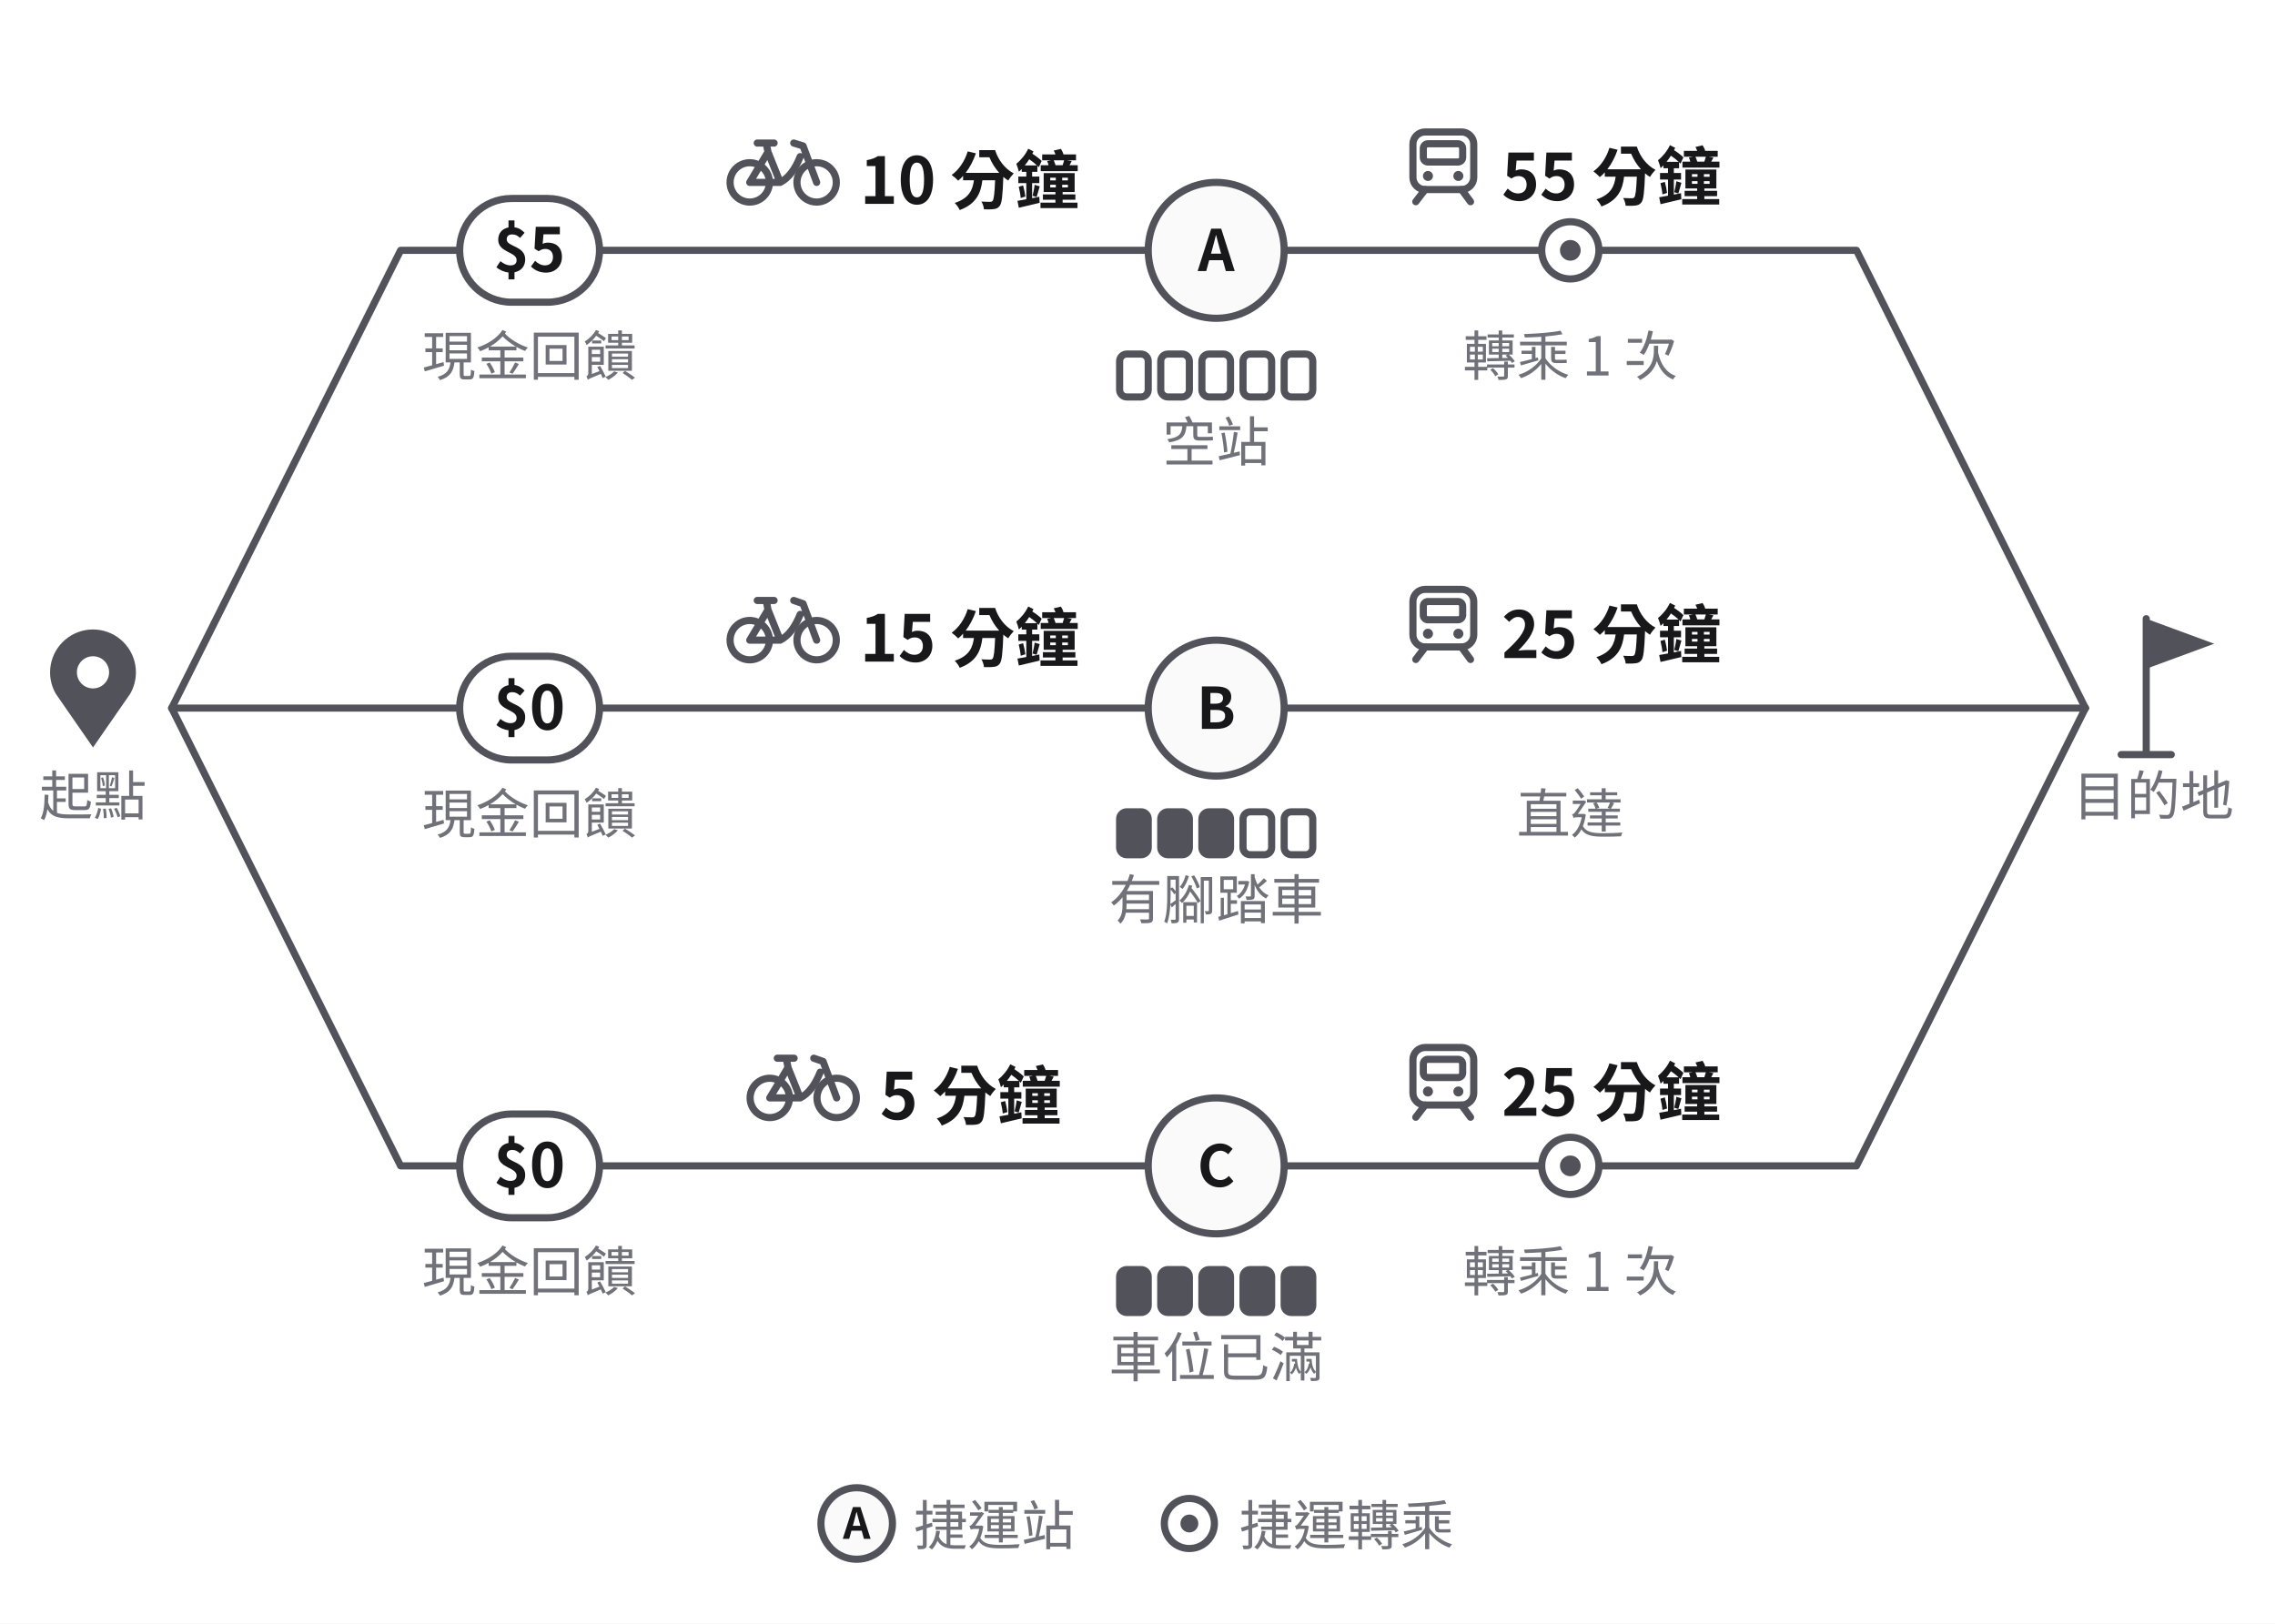
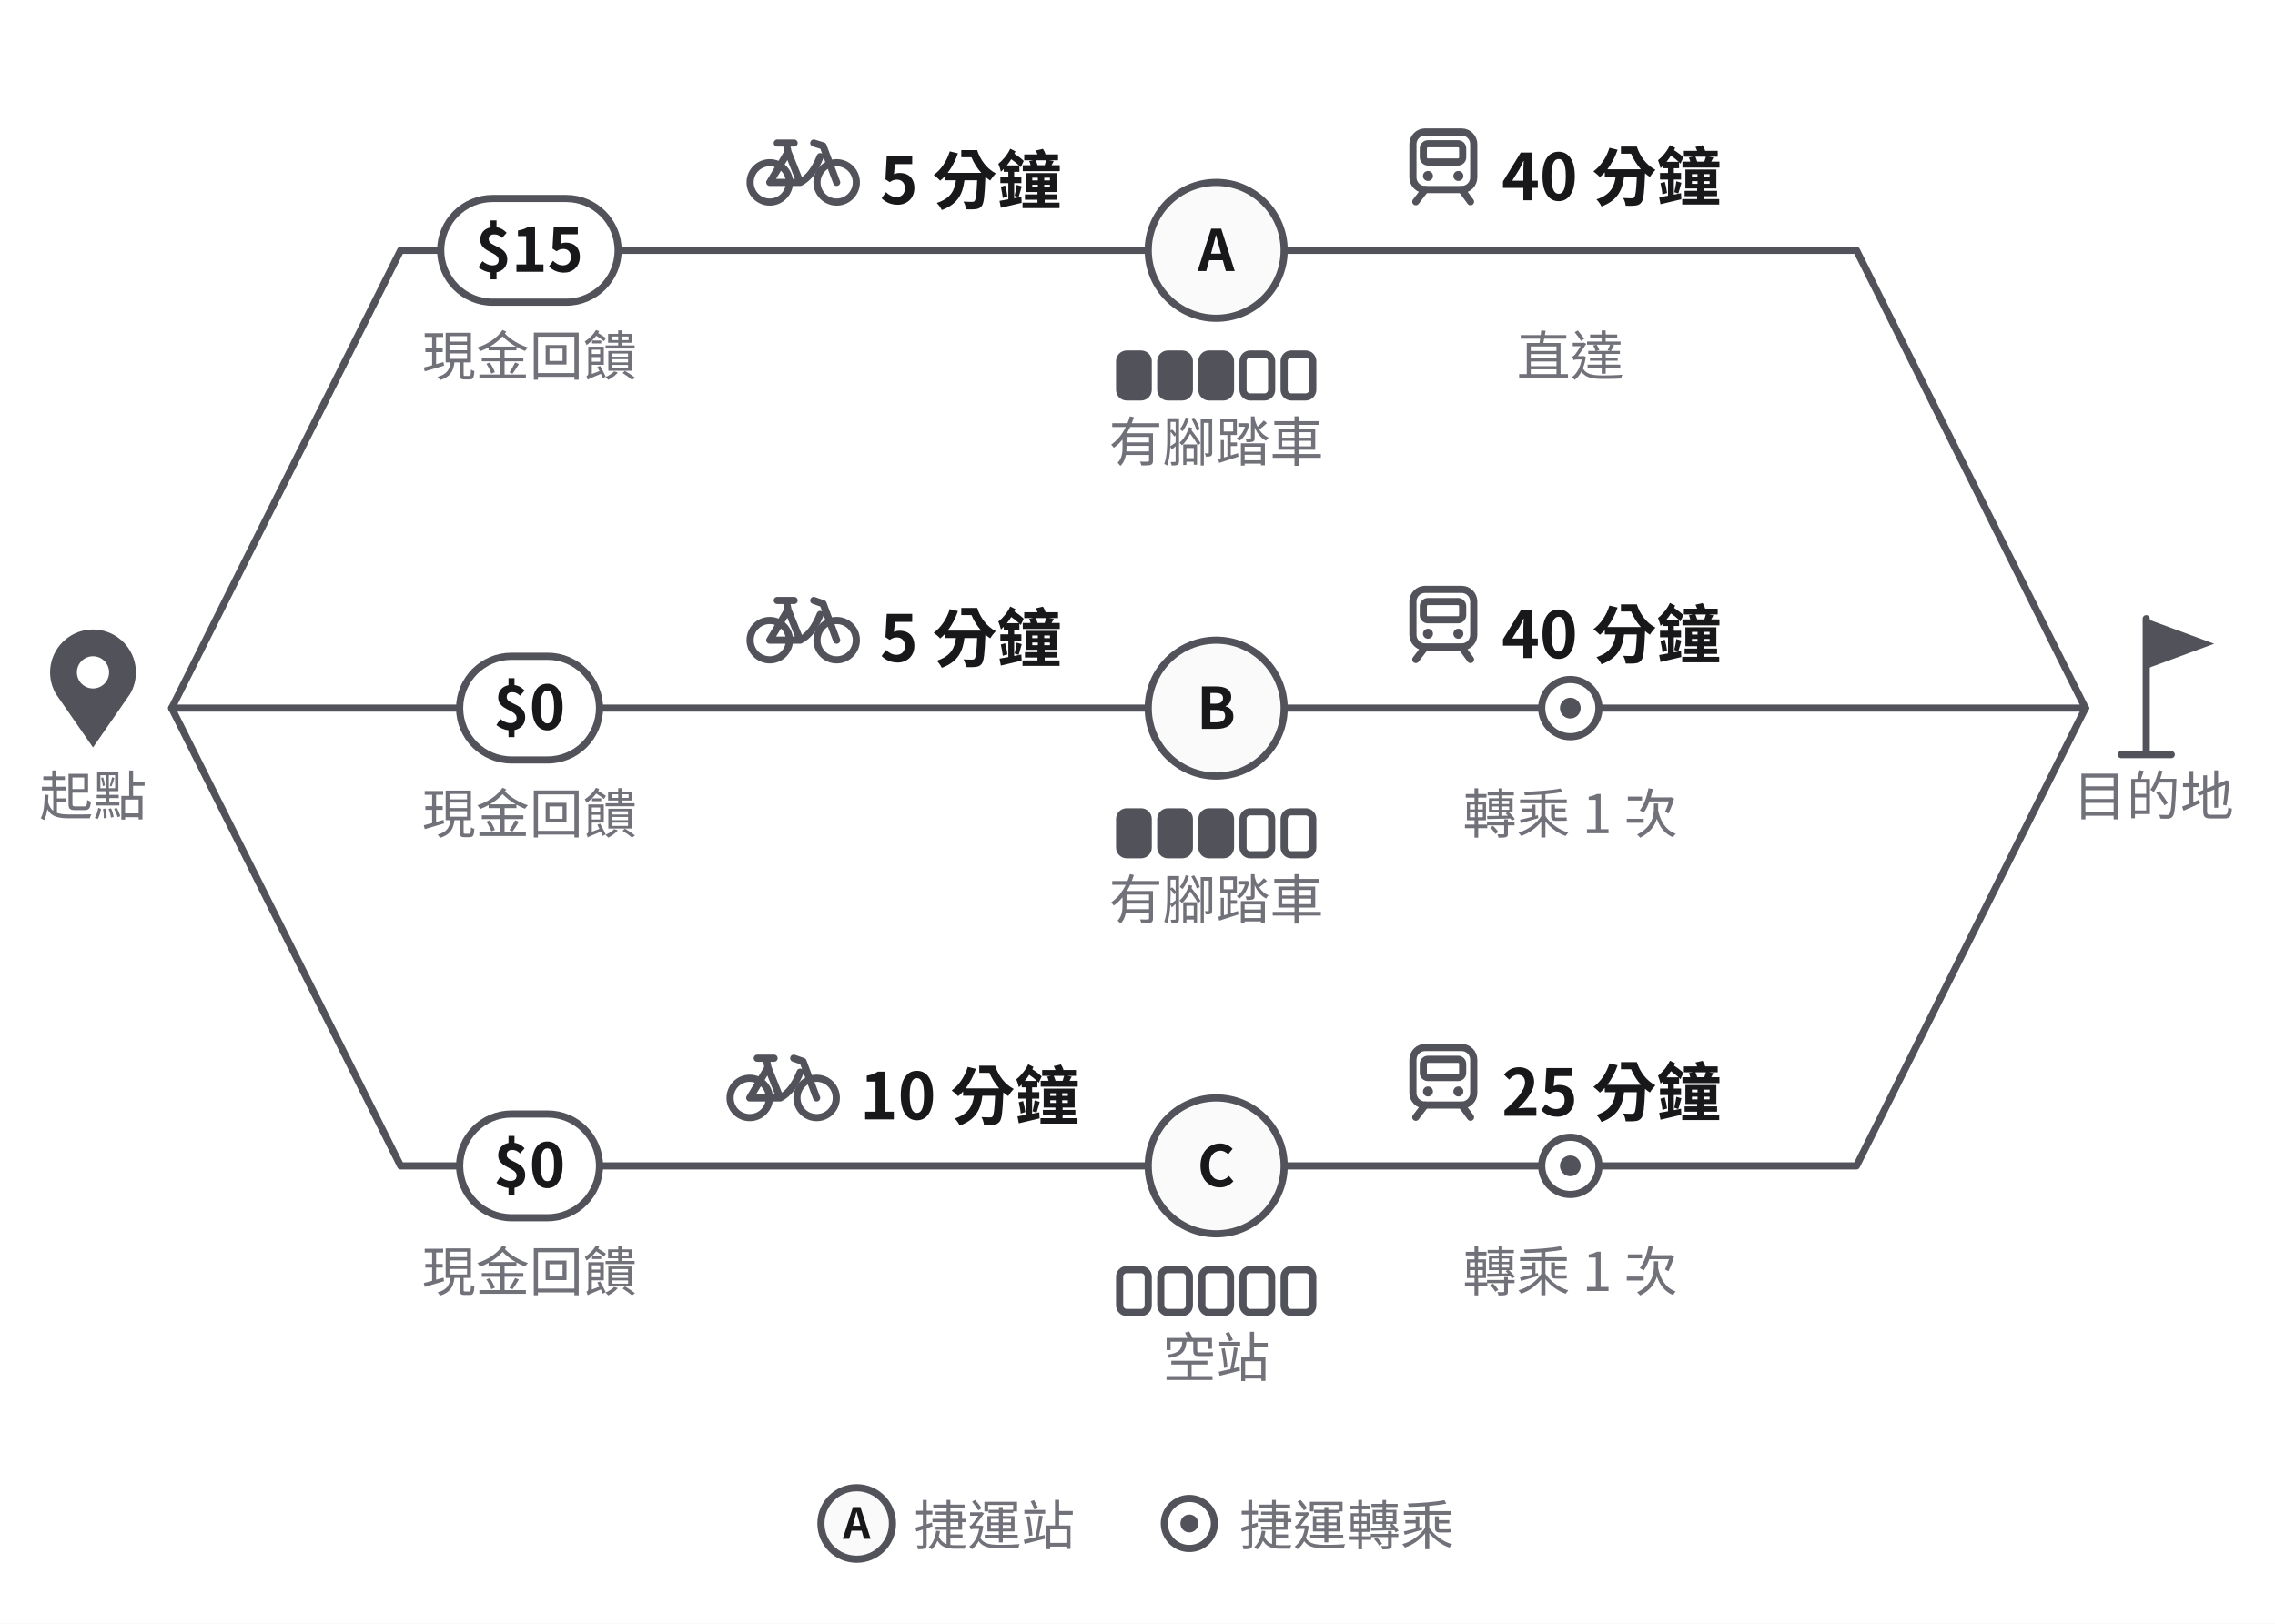
<svg xmlns="http://www.w3.org/2000/svg" viewBox="0 0 636 454" width="636" height="454" style="display:block;width:100%;max-width:480px;height:auto;margin:0 auto" role="img" aria-label="三條路線：騎腳踏車到捷運站，再搭捷運前往目的地">
  <style>.rs-bg{fill:#ffffff}.rs-tx{fill:#18181b}.rs-mu{fill:#71717a}.rs-ln{fill:none;stroke:#52525b}.rs-ink{fill:#52525b}.rs-paper{fill:#ffffff}.rs-box{fill:#ffffff;stroke:#52525b}.rs-band{fill:#fafafa;stroke:#52525b}.rs-slot{stroke:#52525b}</style>
  <rect width="636" height="454" class="rs-bg" />
  <g font-family="system-ui,-apple-system,'Segoe UI','Noto Sans TC','Noto Sans CJK TC','PingFang TC','Microsoft JhengHei',sans-serif">
    <g class="rs-ln" stroke-width="2" stroke-linejoin="round" stroke-linecap="round">
      <path d="M48.0,198.0 L112.0,70.0 L321.0,70.0" />
      <path d="M359.0,70.0 L519.0,70.0 L583.0,198.0" />
      <path d="M48.0,198.0 L112.0,198.0 L321.0,198.0" />
      <path d="M359.0,198.0 L519.0,198.0 L583.0,198.0" />
      <path d="M48.0,198.0 L112.0,326.0 L321.0,326.0" />
      <path d="M359.0,326.0 L519.0,326.0 L583.0,198.0" />
    </g>
-     <rect x="128.5" y="55.5" width="39.1" height="29.0" rx="14.5" class="rs-box" stroke-width="2" />
-     <text x="148.0" y="76.0" font-size="17" font-weight="600" class="rs-tx" text-anchor="middle">$5</text>
+     <rect x="123.2" y="55.5" width="49.6" height="29.0" rx="14.5" class="rs-box" stroke-width="2" />
+     <text x="148.0" y="76.0" font-size="17" font-weight="600" class="rs-tx" text-anchor="middle">$15</text>
    <text x="148.0" y="105.0" font-size="15" font-weight="500" class="rs-mu" text-anchor="middle">現金回饋</text>
    <g class="rs-ln" stroke-width="2" stroke-linecap="round" stroke-linejoin="round">
-       <circle cx="209.6" cy="51.0" r="5.5" />
-       <circle cx="228.3" cy="51.0" r="5.5" />
-       <path d="M209.6,51.0 L218.1,51.0 L214.7,42.5 Z M218.1,51.0 Q221.5,49.3 223.7,43.8 M224.5,40.8 L228.3,51.0 M214.7,42.5 L214.2,40.0 M211.7,40.0 L216.4,40.0 M224.5,40.8 L221.9,40.0" />
+       <circle cx="215.2" cy="51.0" r="5.5" />
+       <circle cx="233.9" cy="51.0" r="5.5" />
+       <path d="M215.2,51.0 L223.7,51.0 L220.3,42.5 Z M223.7,51.0 Q227.1,49.3 229.3,43.8 M230.1,40.8 L233.9,51.0 M220.3,42.5 L219.8,40.0 M217.3,40.0 L222.0,40.0 M230.1,40.8 L227.5,40.0" />
    </g>
-     <text x="240.4" y="57.0" font-size="18" font-weight="600" class="rs-tx" text-anchor="start">10 分鐘</text>
+     <text x="246.0" y="57.0" font-size="18" font-weight="600" class="rs-tx" text-anchor="start">5 分鐘</text>
    <g class="rs-ln" stroke-width="2" stroke-linecap="round" stroke-linejoin="round">
      <rect x="395.0" y="36.9" width="17.0" height="16.1" rx="3.4" />
      <rect x="397.9" y="40.2" width="11.0" height="5.1" rx="1.3" />
      <path d="M398.4,53.0 L395.8,56.4 M408.6,53.0 L411.1,56.4" />
    </g>
    <circle cx="399.2" cy="49.2" r="1.4" class="rs-ink" />
    <circle cx="407.7" cy="49.2" r="1.4" class="rs-ink" />
-     <text x="419.8" y="56.0" font-size="18" font-weight="600" class="rs-tx" text-anchor="start">55 分鐘</text>
-     <circle cx="439.0" cy="70.0" r="8.0" class="rs-box" stroke-width="2" />
-     <circle cx="439.0" cy="70.0" r="2.9" class="rs-ink" />
-     <text x="439.0" y="105.0" font-size="15" font-weight="500" class="rs-mu" text-anchor="middle">轉乘 1 次</text>
+     <text x="419.8" y="56.0" font-size="18" font-weight="600" class="rs-tx" text-anchor="start">40 分鐘</text>
+     <text x="439.0" y="105.0" font-size="15" font-weight="500" class="rs-mu" text-anchor="middle">直達</text>
    <circle cx="340.0" cy="70.0" r="19.0" class="rs-band" stroke-width="2" />
    <text x="340.0" y="75.8" font-size="16" font-weight="700" class="rs-tx" text-anchor="middle">A</text>
-     <rect x="313.0" y="99.0" width="8.0" height="12.0" rx="2" class="rs-slot rs-paper" stroke-width="2" />
-     <rect x="324.5" y="99.0" width="8.0" height="12.0" rx="2" class="rs-slot rs-paper" stroke-width="2" />
-     <rect x="336.0" y="99.0" width="8.0" height="12.0" rx="2" class="rs-slot rs-paper" stroke-width="2" />
+     <rect x="313.0" y="99.0" width="8.0" height="12.0" rx="2" class="rs-slot rs-ink" stroke-width="2" />
+     <rect x="324.5" y="99.0" width="8.0" height="12.0" rx="2" class="rs-slot rs-ink" stroke-width="2" />
+     <rect x="336.0" y="99.0" width="8.0" height="12.0" rx="2" class="rs-slot rs-ink" stroke-width="2" />
    <rect x="347.5" y="99.0" width="8.0" height="12.0" rx="2" class="rs-slot rs-paper" stroke-width="2" />
    <rect x="359.0" y="99.0" width="8.0" height="12.0" rx="2" class="rs-slot rs-paper" stroke-width="2" />
-     <text x="340.0" y="129.0" font-size="15" font-weight="500" class="rs-mu" text-anchor="middle">空站</text>
+     <text x="340.0" y="129.0" font-size="15" font-weight="500" class="rs-mu" text-anchor="middle">有腳踏車</text>
    <rect x="128.5" y="183.5" width="39.1" height="29.0" rx="14.5" class="rs-box" stroke-width="2" />
    <text x="148.0" y="204.0" font-size="17" font-weight="600" class="rs-tx" text-anchor="middle">$0</text>
    <text x="148.0" y="233.0" font-size="15" font-weight="500" class="rs-mu" text-anchor="middle">現金回饋</text>
    <g class="rs-ln" stroke-width="2" stroke-linecap="round" stroke-linejoin="round">
-       <circle cx="209.6" cy="179.0" r="5.5" />
-       <circle cx="228.3" cy="179.0" r="5.5" />
-       <path d="M209.6,179.0 L218.1,179.0 L214.7,170.5 Z M218.1,179.0 Q221.5,177.3 223.7,171.8 M224.5,168.8 L228.3,179.0 M214.7,170.5 L214.2,167.9 M211.7,167.9 L216.4,167.9 M224.5,168.8 L221.9,167.9" />
+       <circle cx="215.2" cy="179.0" r="5.5" />
+       <circle cx="233.9" cy="179.0" r="5.5" />
+       <path d="M215.2,179.0 L223.7,179.0 L220.3,170.5 Z M223.7,179.0 Q227.1,177.3 229.3,171.8 M230.1,168.8 L233.9,179.0 M220.3,170.5 L219.8,167.9 M217.3,167.9 L222.0,167.9 M230.1,168.8 L227.5,167.9" />
    </g>
-     <text x="240.4" y="185.0" font-size="18" font-weight="600" class="rs-tx" text-anchor="start">15 分鐘</text>
+     <text x="246.0" y="185.0" font-size="18" font-weight="600" class="rs-tx" text-anchor="start">5 分鐘</text>
    <g class="rs-ln" stroke-width="2" stroke-linecap="round" stroke-linejoin="round">
      <rect x="395.0" y="164.8" width="17.0" height="16.1" rx="3.4" />
      <rect x="397.9" y="168.2" width="11.0" height="5.1" rx="1.3" />
      <path d="M398.4,181.0 L395.8,184.4 M408.6,181.0 L411.1,184.4" />
    </g>
    <circle cx="399.2" cy="177.2" r="1.4" class="rs-ink" />
    <circle cx="407.7" cy="177.2" r="1.4" class="rs-ink" />
-     <text x="419.8" y="184.0" font-size="18" font-weight="600" class="rs-tx" text-anchor="start">25 分鐘</text>
-     <text x="439.0" y="233.0" font-size="15" font-weight="500" class="rs-mu" text-anchor="middle">直達</text>
+     <text x="419.8" y="184.0" font-size="18" font-weight="600" class="rs-tx" text-anchor="start">40 分鐘</text>
+     <circle cx="439.0" cy="198.0" r="8.0" class="rs-box" stroke-width="2" />
+     <circle cx="439.0" cy="198.0" r="2.9" class="rs-ink" />
+     <text x="439.0" y="233.0" font-size="15" font-weight="500" class="rs-mu" text-anchor="middle">轉乘 1 次</text>
    <circle cx="340.0" cy="198.0" r="19.0" class="rs-band" stroke-width="2" />
    <text x="340.0" y="203.8" font-size="16" font-weight="700" class="rs-tx" text-anchor="middle">B</text>
    <rect x="313.0" y="227.0" width="8.0" height="12.0" rx="2" class="rs-slot rs-ink" stroke-width="2" />
    <rect x="324.5" y="227.0" width="8.0" height="12.0" rx="2" class="rs-slot rs-ink" stroke-width="2" />
    <rect x="336.0" y="227.0" width="8.0" height="12.0" rx="2" class="rs-slot rs-ink" stroke-width="2" />
    <rect x="347.5" y="227.0" width="8.0" height="12.0" rx="2" class="rs-slot rs-paper" stroke-width="2" />
    <rect x="359.0" y="227.0" width="8.0" height="12.0" rx="2" class="rs-slot rs-paper" stroke-width="2" />
    <text x="340.0" y="257.0" font-size="15" font-weight="500" class="rs-mu" text-anchor="middle">有腳踏車</text>
    <rect x="128.5" y="311.5" width="39.1" height="29.0" rx="14.5" class="rs-box" stroke-width="2" />
    <text x="148.0" y="332.0" font-size="17" font-weight="600" class="rs-tx" text-anchor="middle">$0</text>
    <text x="148.0" y="361.0" font-size="15" font-weight="500" class="rs-mu" text-anchor="middle">現金回饋</text>
    <g class="rs-ln" stroke-width="2" stroke-linecap="round" stroke-linejoin="round">
-       <circle cx="215.2" cy="307.0" r="5.5" />
-       <circle cx="233.9" cy="307.0" r="5.5" />
-       <path d="M215.2,307.0 L223.7,307.0 L220.3,298.5 Z M223.7,307.0 Q227.1,305.3 229.3,299.8 M230.1,296.8 L233.9,307.0 M220.3,298.5 L219.8,295.9 M217.3,295.9 L222.0,295.9 M230.1,296.8 L227.5,295.9" />
+       <circle cx="209.6" cy="307.0" r="5.5" />
+       <circle cx="228.3" cy="307.0" r="5.5" />
+       <path d="M209.6,307.0 L218.1,307.0 L214.7,298.5 Z M218.1,307.0 Q221.5,305.3 223.7,299.8 M224.5,296.8 L228.3,307.0 M214.7,298.5 L214.2,295.9 M211.7,295.9 L216.4,295.9 M224.5,296.8 L221.9,295.9" />
    </g>
-     <text x="246.0" y="313.0" font-size="18" font-weight="600" class="rs-tx" text-anchor="start">5 分鐘</text>
+     <text x="240.4" y="313.0" font-size="18" font-weight="600" class="rs-tx" text-anchor="start">10 分鐘</text>
    <g class="rs-ln" stroke-width="2" stroke-linecap="round" stroke-linejoin="round">
      <rect x="395.0" y="292.9" width="17.0" height="16.1" rx="3.4" />
      <rect x="397.9" y="296.2" width="11.0" height="5.1" rx="1.3" />
      <path d="M398.4,309.0 L395.8,312.4 M408.6,309.0 L411.1,312.4" />
    </g>
    <circle cx="399.2" cy="305.2" r="1.4" class="rs-ink" />
    <circle cx="407.7" cy="305.2" r="1.4" class="rs-ink" />
    <text x="419.8" y="312.0" font-size="18" font-weight="600" class="rs-tx" text-anchor="start">25 分鐘</text>
    <circle cx="439.0" cy="326.0" r="8.0" class="rs-box" stroke-width="2" />
    <circle cx="439.0" cy="326.0" r="2.9" class="rs-ink" />
    <text x="439.0" y="361.0" font-size="15" font-weight="500" class="rs-mu" text-anchor="middle">轉乘 1 次</text>
    <circle cx="340.0" cy="326.0" r="19.0" class="rs-band" stroke-width="2" />
    <text x="340.0" y="331.8" font-size="16" font-weight="700" class="rs-tx" text-anchor="middle">C</text>
-     <rect x="313.0" y="355.0" width="8.0" height="12.0" rx="2" class="rs-slot rs-ink" stroke-width="2" />
-     <rect x="324.5" y="355.0" width="8.0" height="12.0" rx="2" class="rs-slot rs-ink" stroke-width="2" />
-     <rect x="336.0" y="355.0" width="8.0" height="12.0" rx="2" class="rs-slot rs-ink" stroke-width="2" />
-     <rect x="347.5" y="355.0" width="8.0" height="12.0" rx="2" class="rs-slot rs-ink" stroke-width="2" />
-     <rect x="359.0" y="355.0" width="8.0" height="12.0" rx="2" class="rs-slot rs-ink" stroke-width="2" />
-     <text x="340.0" y="385.0" font-size="15" font-weight="500" class="rs-mu" text-anchor="middle">車位已滿</text>
+     <rect x="313.0" y="355.0" width="8.0" height="12.0" rx="2" class="rs-slot rs-paper" stroke-width="2" />
+     <rect x="324.5" y="355.0" width="8.0" height="12.0" rx="2" class="rs-slot rs-paper" stroke-width="2" />
+     <rect x="336.0" y="355.0" width="8.0" height="12.0" rx="2" class="rs-slot rs-paper" stroke-width="2" />
+     <rect x="347.5" y="355.0" width="8.0" height="12.0" rx="2" class="rs-slot rs-paper" stroke-width="2" />
+     <rect x="359.0" y="355.0" width="8.0" height="12.0" rx="2" class="rs-slot rs-paper" stroke-width="2" />
+     <text x="340.0" y="385.0" font-size="15" font-weight="500" class="rs-mu" text-anchor="middle">空站</text>
    <path d="M26.0,209.0 L15.6,194.0 A12 12 0 1 1 36.4,194.0 Z" class="rs-ink" />
    <circle cx="26.0" cy="188.0" r="4.5" class="rs-paper" />
    <text x="26.0" y="228.0" font-size="15" font-weight="500" class="rs-mu" text-anchor="middle">起點</text>
    <g class="rs-ln" stroke-width="2" stroke-linecap="round">
      <path d="M600.0,211.0 L600.0,173.0 M593.0,211.0 L607.0,211.0" />
    </g>
    <path d="M600.0,173.0 L619.0,180.0 L600.0,187.0 Z" class="rs-ink" />
    <text x="602.0" y="228.0" font-size="15" font-weight="500" class="rs-mu" text-anchor="middle">目的地</text>
    <circle cx="239.5" cy="426.0" r="10" class="rs-band" stroke-width="2" />
    <text x="239.5" y="430.3" font-size="12" font-weight="700" class="rs-tx" text-anchor="middle">A</text>
    <text x="255.5" y="432.0" font-size="15" font-weight="500" class="rs-mu" text-anchor="start">捷運站</text>
    <circle cx="332.5" cy="426.0" r="7.0" class="rs-box" stroke-width="2" />
    <circle cx="332.5" cy="426.0" r="2.5" class="rs-ink" />
    <text x="346.5" y="432.0" font-size="15" font-weight="500" class="rs-mu" text-anchor="start">捷運轉乘</text>
  </g>
</svg>
